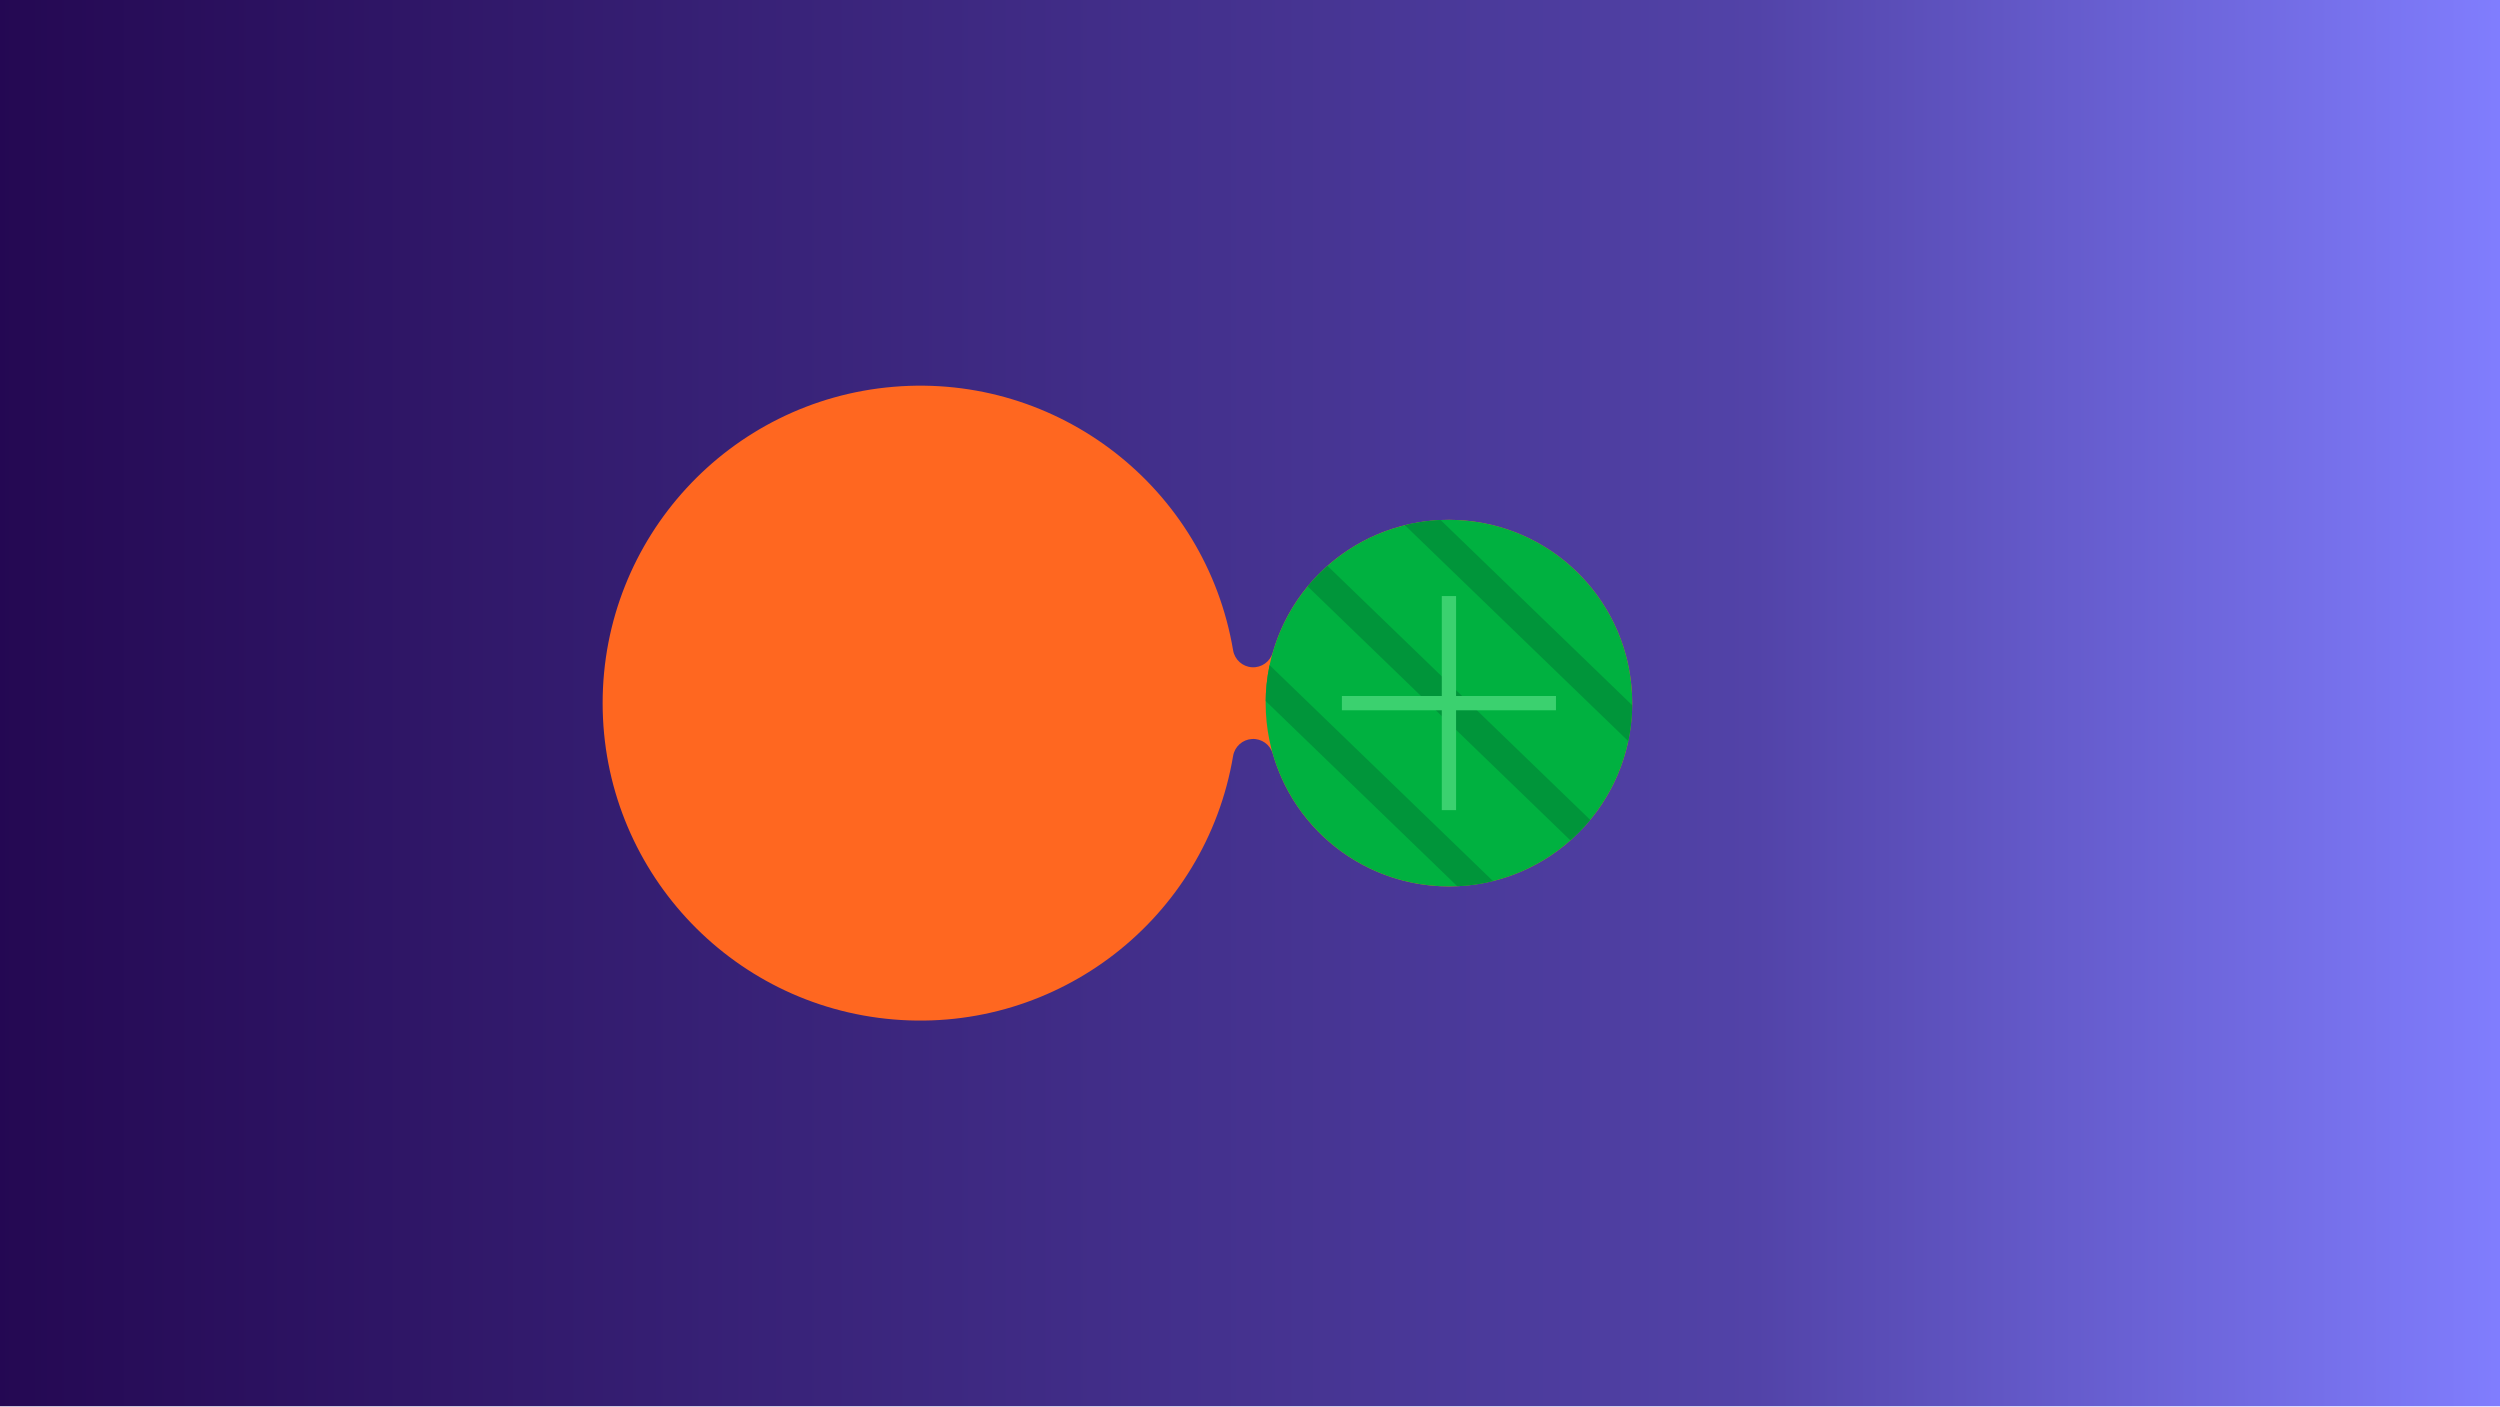
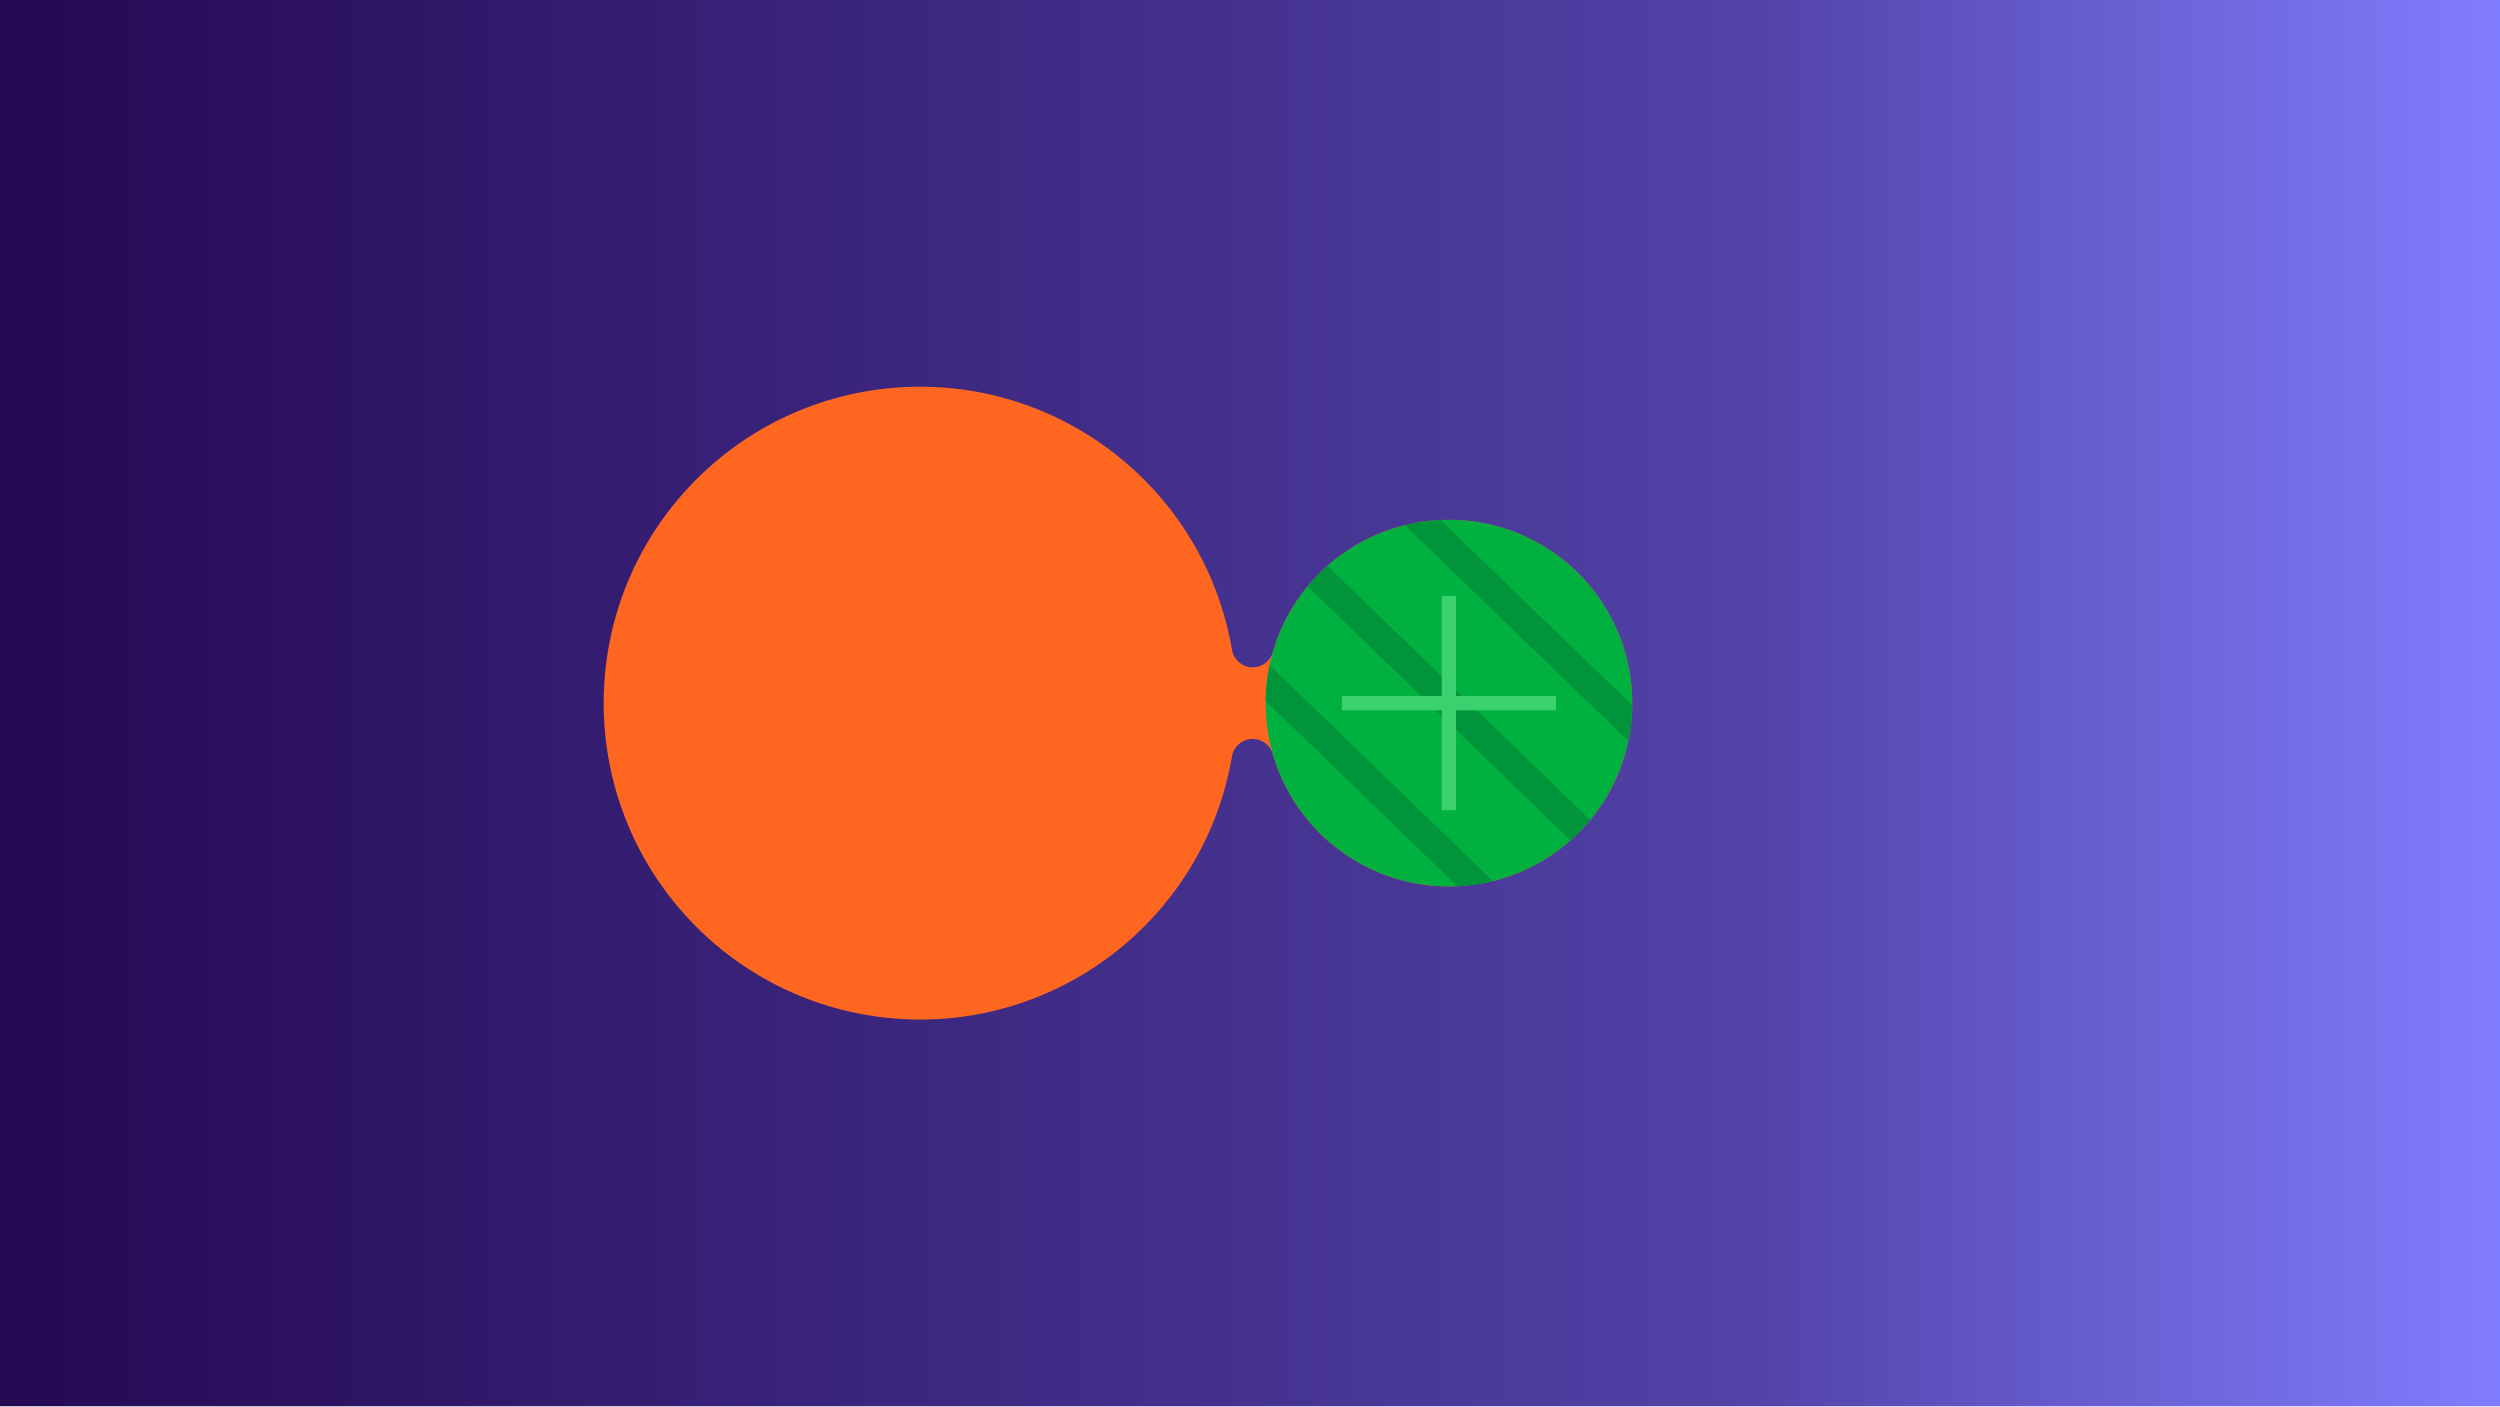
<svg xmlns="http://www.w3.org/2000/svg" viewBox="0 0 1920 1080" width="1920" height="1080">
  <defs>
    <linearGradient id="sfeerGrad" x1="0" y1="0" x2="1" y2="0">
      <stop offset="0" stop-color="#240852" />
      <stop offset="0.7" stop-color="#5243A8" />
      <stop offset="1" stop-color="#817EFF" />
    </linearGradient>
    <linearGradient id="sfeerGradU" gradientUnits="userSpaceOnUse" x1="0" y1="0" x2="1920" y2="0">
      <stop offset="0" stop-color="#240852" />
      <stop offset="0.7" stop-color="#5243A8" />
      <stop offset="1" stop-color="#817EFF" />
    </linearGradient>
  </defs>
  <rect id="fond" width="1920" height="1080" fill="url(#sfeerGrad)" />
-   <path id="point-fenetre" d="M947.03 499.46A15.64 15.64 0 0 0 977.48 501.17A140.76 140.76 0 1 1 977.48 578.83A15.64 15.64 0 0 0 947.03 580.54A243.8 243.8 0 1 1 947.03 499.46Z" fill="#FF6720" />
+   <path id="point-fenetre" d="M946.15 499.07A16.15 16.15 0 0 0 977.58 500.84A140.76 140.76 0 1 1 977.58 579.16A16.15 16.15 0 0 0 946.15 580.93A243 243 0 1 1 946.15 499.07Z" fill="#FF6720" />
  <g transform="translate(1112.78 540) scale(1) translate(-960 -540)">
    <clipPath id="fenetre-kg31">
      <path d="M819.24 540a140.76 140.76 0 1 0 281.53 0a140.76 140.76 0 1 0 -281.53 0Z" />
    </clipPath>
    <g id="fenetre" clip-path="url(#fenetre-kg31)">
      <g id="kg31-plaque">
        <rect width="1920" height="1080" fill="#00B140" />
        <g transform="translate(960.0 540.0) scale(1.37) translate(-960.0 -540.0)">
          <path d="M-1260 -40L-60 1120 M-1170 -40L30 1120 M-1080 -40L120 1120 M-990 -40L210 1120 M-900 -40L300 1120 M-810 -40L390 1120 M-720 -40L480 1120 M-630 -40L570 1120 M-540 -40L660 1120 M-450 -40L750 1120 M-360 -40L840 1120 M-270 -40L930 1120 M-180 -40L1020 1120 M-90 -40L1110 1120 M0 -40L1200 1120 M90 -40L1290 1120 M180 -40L1380 1120 M270 -40L1470 1120 M360 -40L1560 1120 M450 -40L1650 1120 M540 -40L1740 1120 M630 -40L1830 1120 M720 -40L1920 1120 M810 -40L2010 1120 M900 -40L2100 1120 M990 -40L2190 1120 M1080 -40L2280 1120 M1170 -40L2370 1120 M1260 -40L2460 1120 M1350 -40L2550 1120 M1440 -40L2640 1120 M1530 -40L2730 1120 M1620 -40L2820 1120 M1710 -40L2910 1120 M1800 -40L3000 1120 M1890 -40L3090 1120 M1980 -40L3180 1120 M2070 -40L3270 1120 M2160 -40L3360 1120 M2250 -40L3450 1120 M2340 -40L3540 1120 M2430 -40L3630 1120 M2520 -40L3720 1120 M2610 -40L3810 1120 M2700 -40L3900 1120 M2790 -40L3990 1120 M2880 -40L4080 1120 M2970 -40L4170 1120 M3060 -40L4260 1120 M3150 -40L4350 1120" stroke="#00953A" stroke-width="16" fill="none" />
          <rect x="192.0" y="108.0" width="1536.0" height="864.0" fill="none" stroke="#3BD16F" stroke-width="6" stroke-dasharray="30 20" />
          <path d="M900.0 540.0H1020.0M960.0 480.0V600.0" stroke="#3BD16F" stroke-width="8" />
          <circle cx="960.0" cy="540.0" r="150" fill="none" stroke="#3BD16F" stroke-width="6" />
          <text x="960.0" y="790.0" font-family="Inter, Arial, sans-serif" font-size="64" font-weight="700" fill="#3BD16F" text-anchor="middle" letter-spacing="12">VIDÉO</text>
        </g>
      </g>
    </g>
  </g>
  <path id="fenetre-repere" d="M972.02 540a140.76 140.76 0 1 0 281.53 0a140.76 140.76 0 1 0 -281.53 0Z" fill="none" />
</svg>
